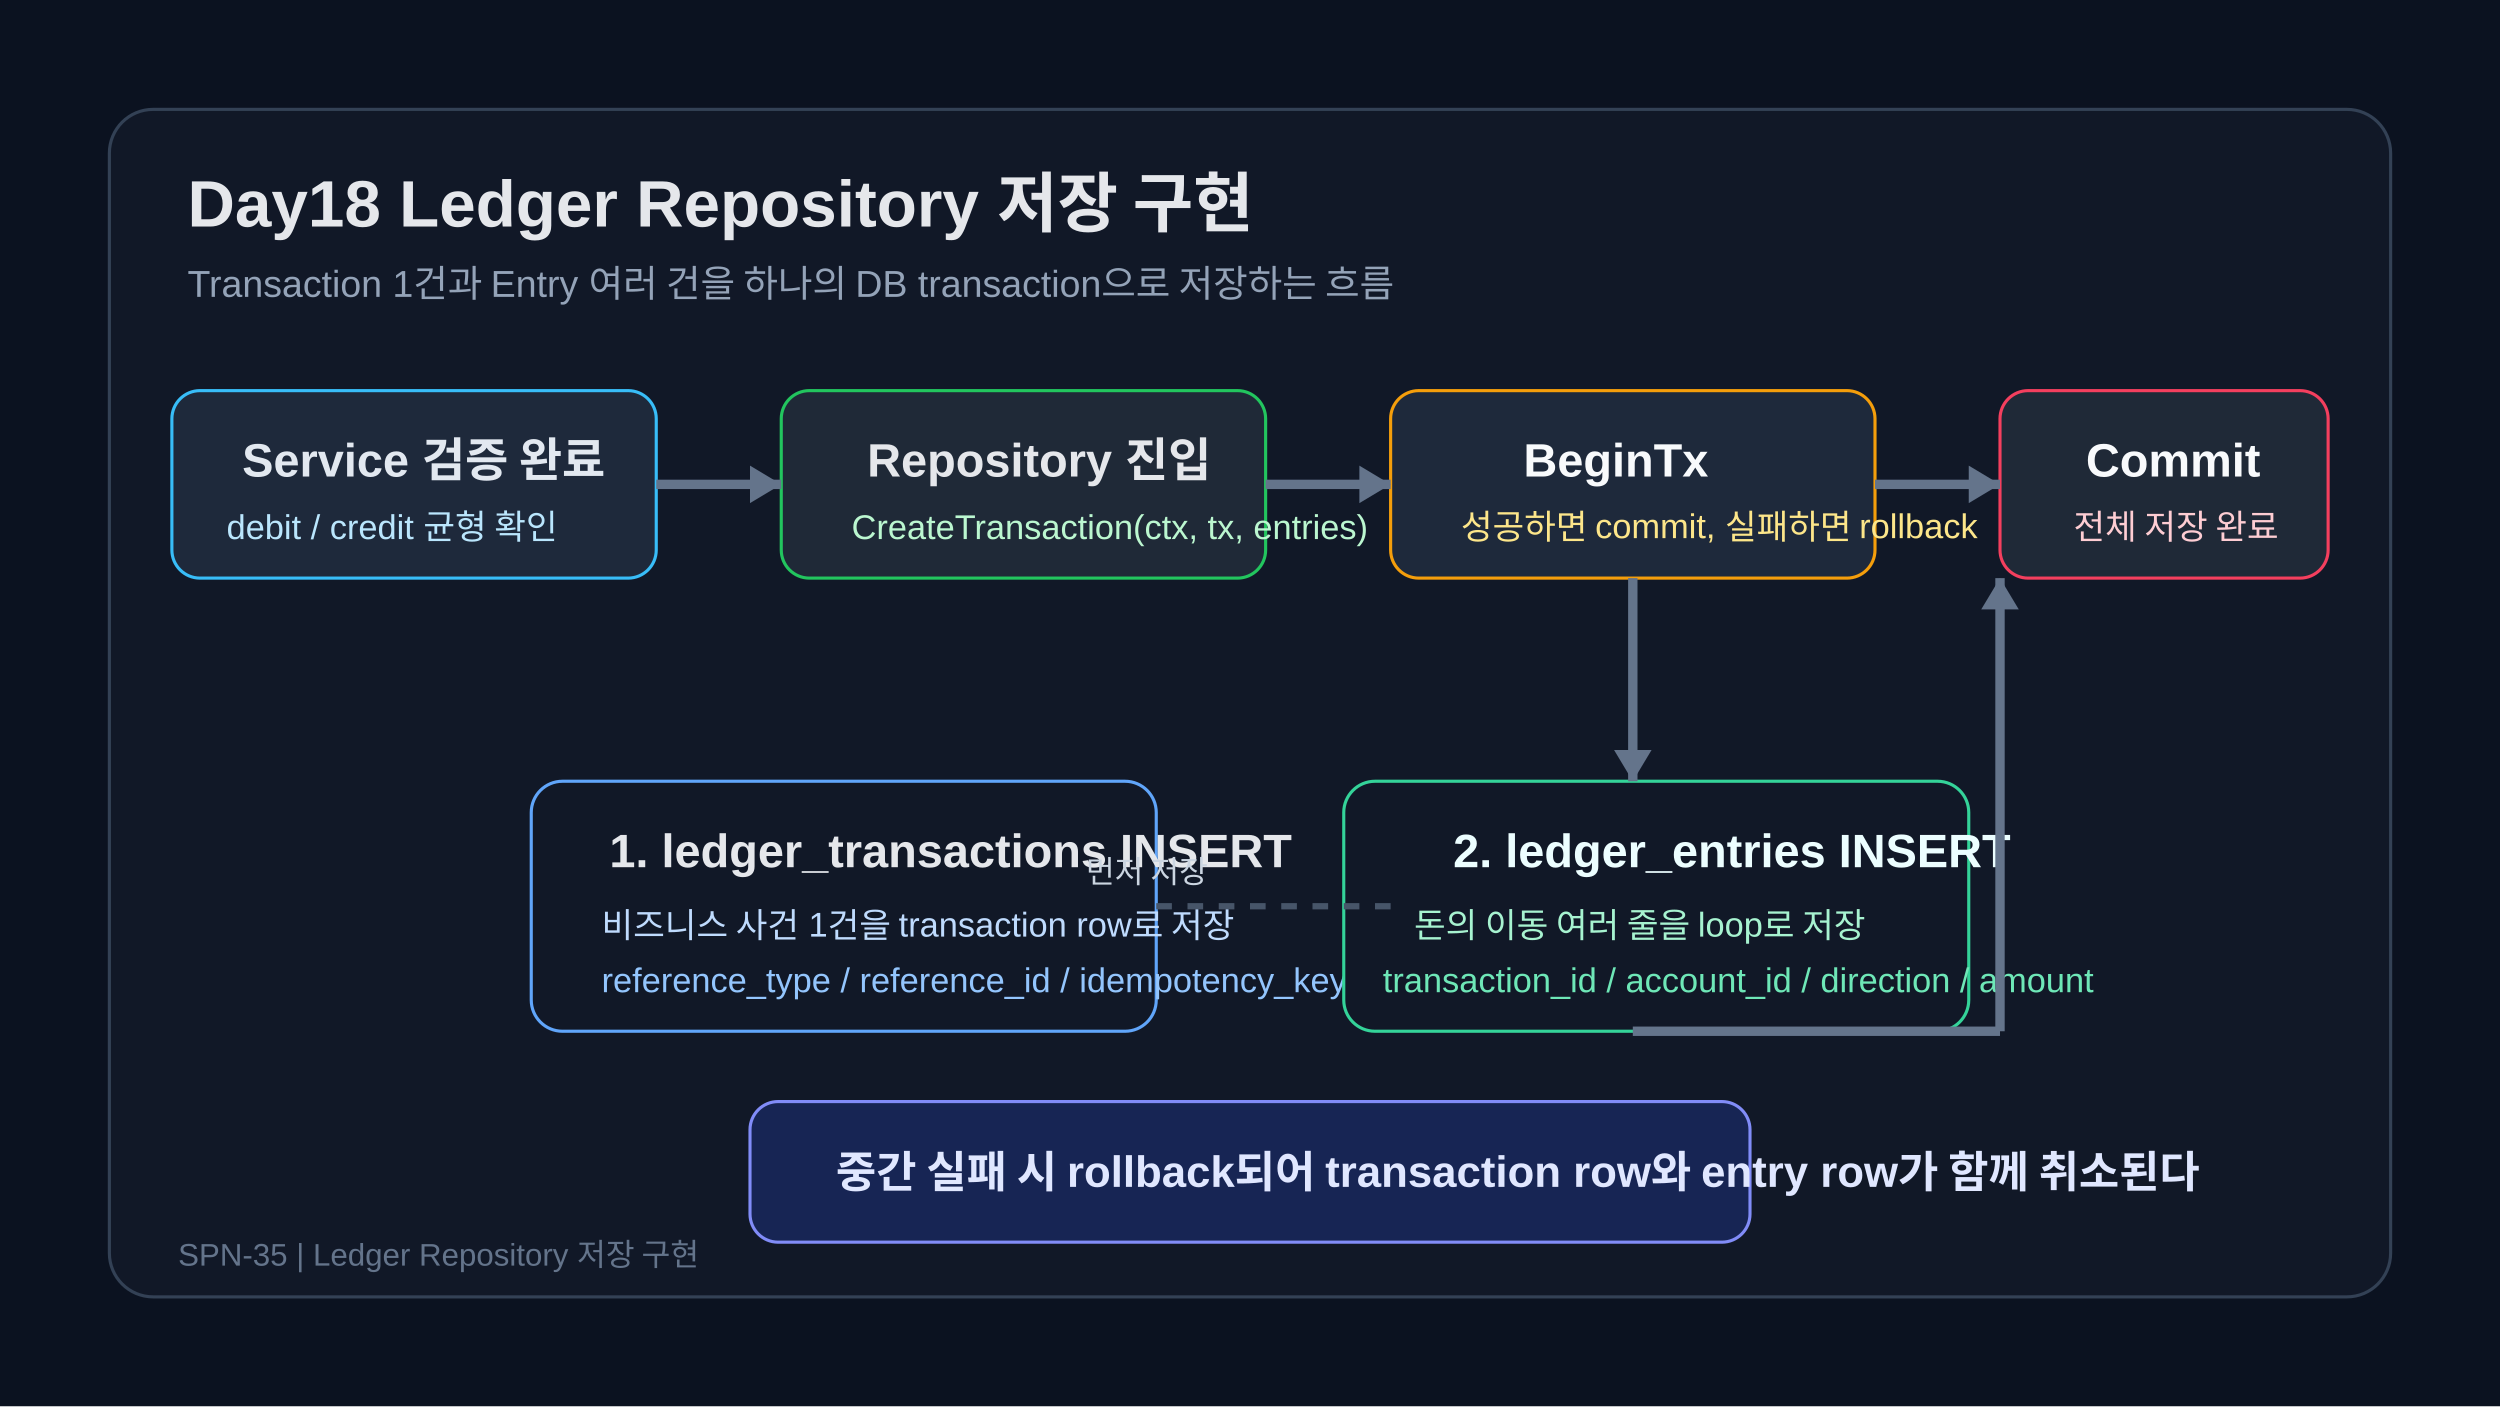
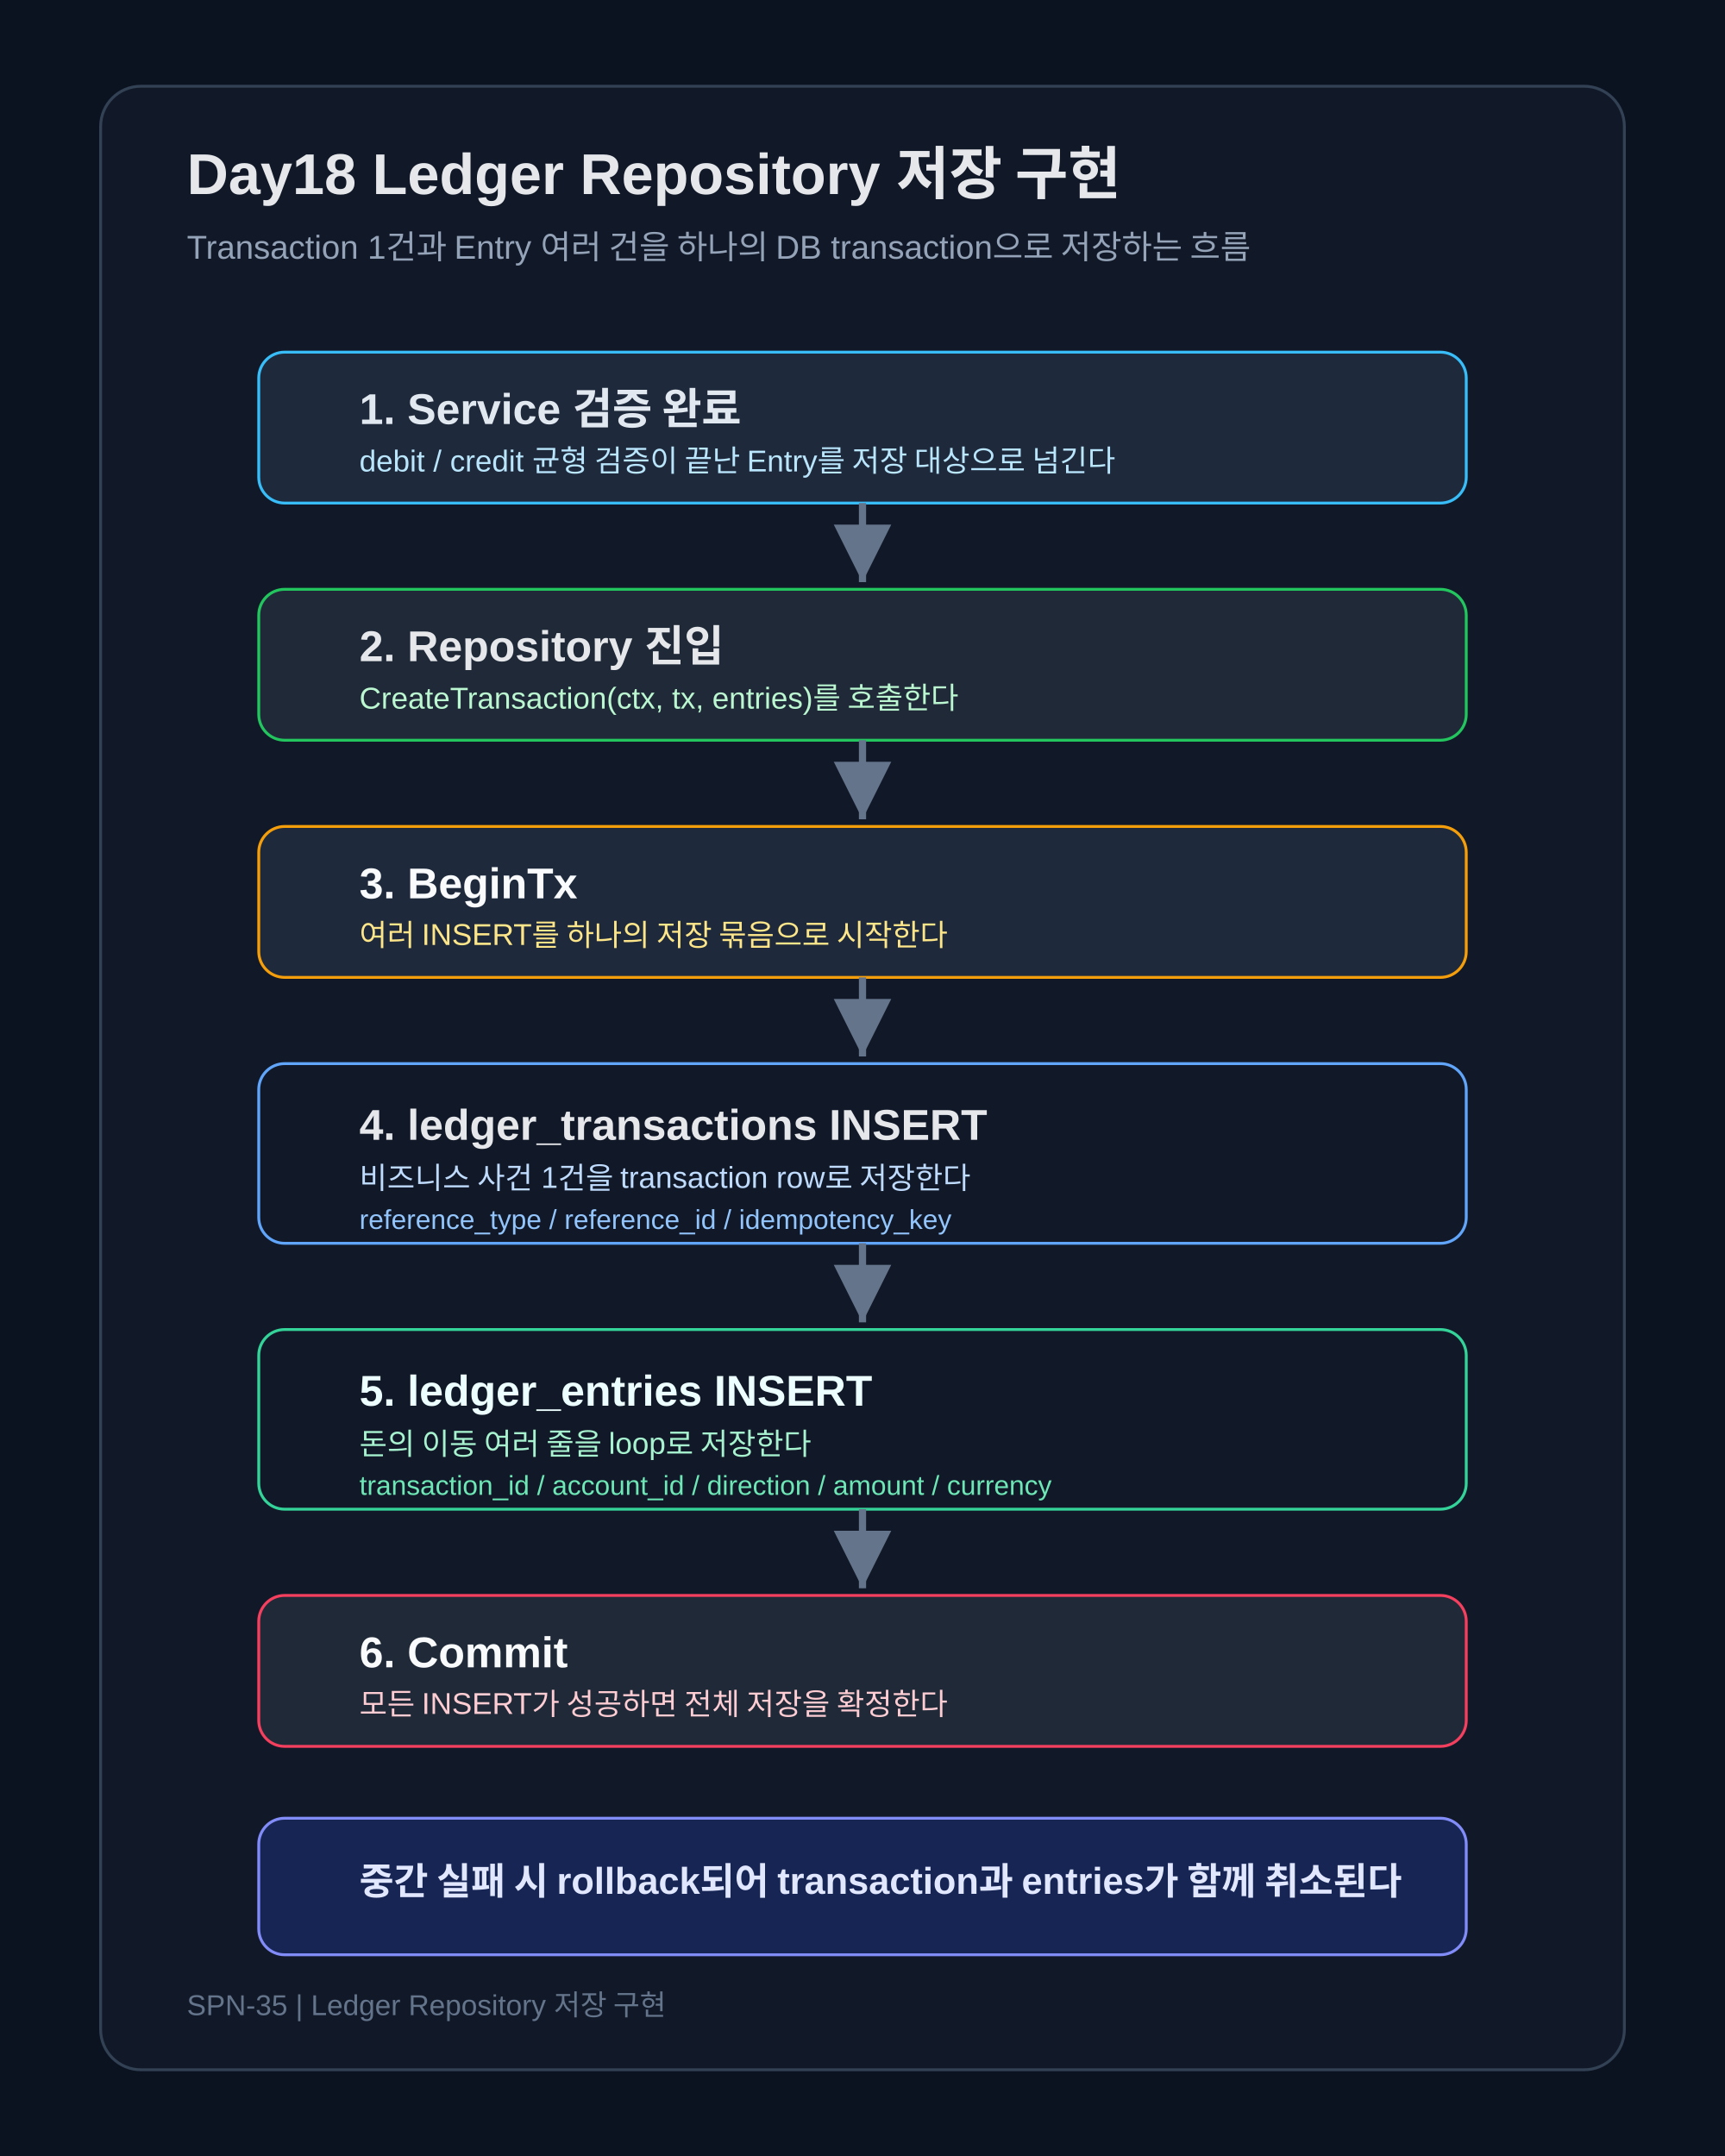
- <svg xmlns="http://www.w3.org/2000/svg" width="1600" height="900" viewBox="0 0 1600 900">
-   <rect width="1600" height="900" fill="#0b1220" />
-   <rect x="70" y="70" width="1460" height="760" rx="28" fill="#111827" stroke="#334155" stroke-width="2" />
-   <text x="120" y="145" fill="#e5e7eb" font-family="Arial, sans-serif" font-size="42" font-weight="700">Day18 Ledger Repository 저장 구현</text>
-   <text x="120" y="190" fill="#94a3b8" font-family="Arial, sans-serif" font-size="24">Transaction 1건과 Entry 여러 건을 하나의 DB transaction으로 저장하는 흐름</text>
-   <rect x="110" y="250" width="310" height="120" rx="18" fill="#1e293b" stroke="#38bdf8" stroke-width="2" />
-   <text x="155" y="305" fill="#e2e8f0" font-family="Arial, sans-serif" font-size="30" font-weight="700">Service 검증 완료</text>
-   <text x="145" y="345" fill="#bae6fd" font-family="Arial, sans-serif" font-size="22">debit / credit 균형 확인</text>
-   <rect x="500" y="250" width="310" height="120" rx="18" fill="#1f2937" stroke="#22c55e" stroke-width="2" />
-   <text x="555" y="305" fill="#e5e7eb" font-family="Arial, sans-serif" font-size="30" font-weight="700">Repository 진입</text>
-   <text x="545" y="345" fill="#bbf7d0" font-family="Arial, sans-serif" font-size="22">CreateTransaction(ctx, tx, entries)</text>
-   <rect x="890" y="250" width="310" height="120" rx="18" fill="#1e293b" stroke="#f59e0b" stroke-width="2" />
-   <text x="975" y="305" fill="#f8fafc" font-family="Arial, sans-serif" font-size="30" font-weight="700">BeginTx</text>
-   <text x="935" y="345" fill="#fde68a" font-family="Arial, sans-serif" font-size="22">성공하면 commit, 실패하면 rollback</text>
-   <rect x="1280" y="250" width="210" height="120" rx="18" fill="#1f2937" stroke="#f43f5e" stroke-width="2" />
-   <text x="1335" y="305" fill="#f8fafc" font-family="Arial, sans-serif" font-size="30" font-weight="700">Commit</text>
-   <text x="1327" y="345" fill="#fecdd3" font-family="Arial, sans-serif" font-size="22">전체 저장 완료</text>
-   <rect x="340" y="500" width="400" height="160" rx="20" fill="#111827" stroke="#60a5fa" stroke-width="2" />
-   <text x="390" y="555" fill="#e5e7eb" font-family="Arial, sans-serif" font-size="30" font-weight="700">1. ledger_transactions INSERT</text>
-   <text x="385" y="600" fill="#bfdbfe" font-family="Arial, sans-serif" font-size="22">비즈니스 사건 1건을 transaction row로 저장</text>
-   <text x="385" y="635" fill="#93c5fd" font-family="Arial, sans-serif" font-size="22">reference_type / reference_id / idempotency_key</text>
-   <rect x="860" y="500" width="400" height="160" rx="20" fill="#111827" stroke="#34d399" stroke-width="2" />
-   <text x="930" y="555" fill="#ecfeff" font-family="Arial, sans-serif" font-size="30" font-weight="700">2. ledger_entries INSERT</text>
-   <text x="905" y="600" fill="#a7f3d0" font-family="Arial, sans-serif" font-size="22">돈의 이동 여러 줄을 loop로 저장</text>
-   <text x="885" y="635" fill="#6ee7b7" font-family="Arial, sans-serif" font-size="22">transaction_id / account_id / direction / amount</text>
-   <rect x="480" y="705" width="640" height="90" rx="18" fill="#172554" stroke="#818cf8" stroke-width="2" />
-   <text x="535" y="760" fill="#e0e7ff" font-family="Arial, sans-serif" font-size="28" font-weight="700">중간 실패 시 rollback되어 transaction row와 entry row가 함께 취소된다</text>
-   <line x1="420" y1="310" x2="500" y2="310" stroke="#64748b" stroke-width="6" />
-   <polygon points="500,310 480,298 480,322" fill="#64748b" />
-   <line x1="810" y1="310" x2="890" y2="310" stroke="#64748b" stroke-width="6" />
-   <polygon points="890,310 870,298 870,322" fill="#64748b" />
-   <line x1="1200" y1="310" x2="1280" y2="310" stroke="#64748b" stroke-width="6" />
-   <polygon points="1280,310 1260,298 1260,322" fill="#64748b" />
-   <line x1="1045" y1="370" x2="1045" y2="500" stroke="#64748b" stroke-width="6" />
-   <polygon points="1045,500 1033,480 1057,480" fill="#64748b" />
-   <line x1="1045" y1="660" x2="1280" y2="660" stroke="#64748b" stroke-width="6" />
-   <line x1="1280" y1="660" x2="1280" y2="370" stroke="#64748b" stroke-width="6" />
-   <polygon points="1280,370 1268,390 1292,390" fill="#64748b" />
-   <line x1="890" y1="580" x2="740" y2="580" stroke="#475569" stroke-width="4" stroke-dasharray="10 10" />
-   <text x="695" y="565" fill="#cbd5e1" font-family="Arial, sans-serif" font-size="20">먼저 저장</text>
-   <text x="114" y="810" fill="#64748b" font-family="Arial, sans-serif" font-size="20">SPN-35  |  Ledger Repository 저장 구현</text>
+ <svg xmlns="http://www.w3.org/2000/svg" width="1200" height="1500" viewBox="0 0 1200 1500">
+   <defs>
+     <marker id="arrow" markerWidth="12" markerHeight="12" refX="10" refY="6" orient="auto">
+       <path d="M2,2 L10,6 L2,10 Z" fill="#64748b" />
+     </marker>
+   </defs>
+   <rect width="1200" height="1500" fill="#0b1220" />
+   <rect x="70" y="60" width="1060" height="1380" rx="28" fill="#111827" stroke="#334155" stroke-width="2" />
+   <text x="130" y="135" fill="#e5e7eb" font-family="Arial, sans-serif" font-size="40" font-weight="700">Day18 Ledger Repository 저장 구현</text>
+   <text x="130" y="180" fill="#94a3b8" font-family="Arial, sans-serif" font-size="23">Transaction 1건과 Entry 여러 건을 하나의 DB transaction으로 저장하는 흐름</text>
+   <rect x="180" y="245" width="840" height="105" rx="18" fill="#1e293b" stroke="#38bdf8" stroke-width="2" />
+   <text x="250" y="295" fill="#e2e8f0" font-family="Arial, sans-serif" font-size="30" font-weight="700">1. Service 검증 완료</text>
+   <text x="250" y="328" fill="#bae6fd" font-family="Arial, sans-serif" font-size="21">debit / credit 균형 검증이 끝난 Entry를 저장 대상으로 넘긴다</text>
+   <line x1="600" y1="350" x2="600" y2="405" stroke="#64748b" stroke-width="5" marker-end="url(#arrow)" />
+   <rect x="180" y="410" width="840" height="105" rx="18" fill="#1f2937" stroke="#22c55e" stroke-width="2" />
+   <text x="250" y="460" fill="#e5e7eb" font-family="Arial, sans-serif" font-size="30" font-weight="700">2. Repository 진입</text>
+   <text x="250" y="493" fill="#bbf7d0" font-family="Arial, sans-serif" font-size="21">CreateTransaction(ctx, tx, entries)를 호출한다</text>
+   <line x1="600" y1="515" x2="600" y2="570" stroke="#64748b" stroke-width="5" marker-end="url(#arrow)" />
+   <rect x="180" y="575" width="840" height="105" rx="18" fill="#1e293b" stroke="#f59e0b" stroke-width="2" />
+   <text x="250" y="625" fill="#f8fafc" font-family="Arial, sans-serif" font-size="30" font-weight="700">3. BeginTx</text>
+   <text x="250" y="658" fill="#fde68a" font-family="Arial, sans-serif" font-size="21">여러 INSERT를 하나의 저장 묶음으로 시작한다</text>
+   <line x1="600" y1="680" x2="600" y2="735" stroke="#64748b" stroke-width="5" marker-end="url(#arrow)" />
+   <rect x="180" y="740" width="840" height="125" rx="18" fill="#111827" stroke="#60a5fa" stroke-width="2" />
+   <text x="250" y="793" fill="#e5e7eb" font-family="Arial, sans-serif" font-size="30" font-weight="700">4. ledger_transactions INSERT</text>
+   <text x="250" y="827" fill="#bfdbfe" font-family="Arial, sans-serif" font-size="21">비즈니스 사건 1건을 transaction row로 저장한다</text>
+   <text x="250" y="855" fill="#93c5fd" font-family="Arial, sans-serif" font-size="19">reference_type / reference_id / idempotency_key</text>
+   <line x1="600" y1="865" x2="600" y2="920" stroke="#64748b" stroke-width="5" marker-end="url(#arrow)" />
+   <rect x="180" y="925" width="840" height="125" rx="18" fill="#111827" stroke="#34d399" stroke-width="2" />
+   <text x="250" y="978" fill="#ecfeff" font-family="Arial, sans-serif" font-size="30" font-weight="700">5. ledger_entries INSERT</text>
+   <text x="250" y="1012" fill="#a7f3d0" font-family="Arial, sans-serif" font-size="21">돈의 이동 여러 줄을 loop로 저장한다</text>
+   <text x="250" y="1040" fill="#6ee7b7" font-family="Arial, sans-serif" font-size="19">transaction_id / account_id / direction / amount / currency</text>
+   <line x1="600" y1="1050" x2="600" y2="1105" stroke="#64748b" stroke-width="5" marker-end="url(#arrow)" />
+   <rect x="180" y="1110" width="840" height="105" rx="18" fill="#1f2937" stroke="#f43f5e" stroke-width="2" />
+   <text x="250" y="1160" fill="#f8fafc" font-family="Arial, sans-serif" font-size="30" font-weight="700">6. Commit</text>
+   <text x="250" y="1193" fill="#fecdd3" font-family="Arial, sans-serif" font-size="21">모든 INSERT가 성공하면 전체 저장을 확정한다</text>
+   <rect x="180" y="1265" width="840" height="95" rx="18" fill="#172554" stroke="#818cf8" stroke-width="2" />
+   <text x="250" y="1318" fill="#e0e7ff" font-family="Arial, sans-serif" font-size="26" font-weight="700">중간 실패 시 rollback되어 transaction과 entries가 함께 취소된다</text>
+   <text x="130" y="1402" fill="#64748b" font-family="Arial, sans-serif" font-size="20">SPN-35  |  Ledger Repository 저장 구현</text>
</svg>
